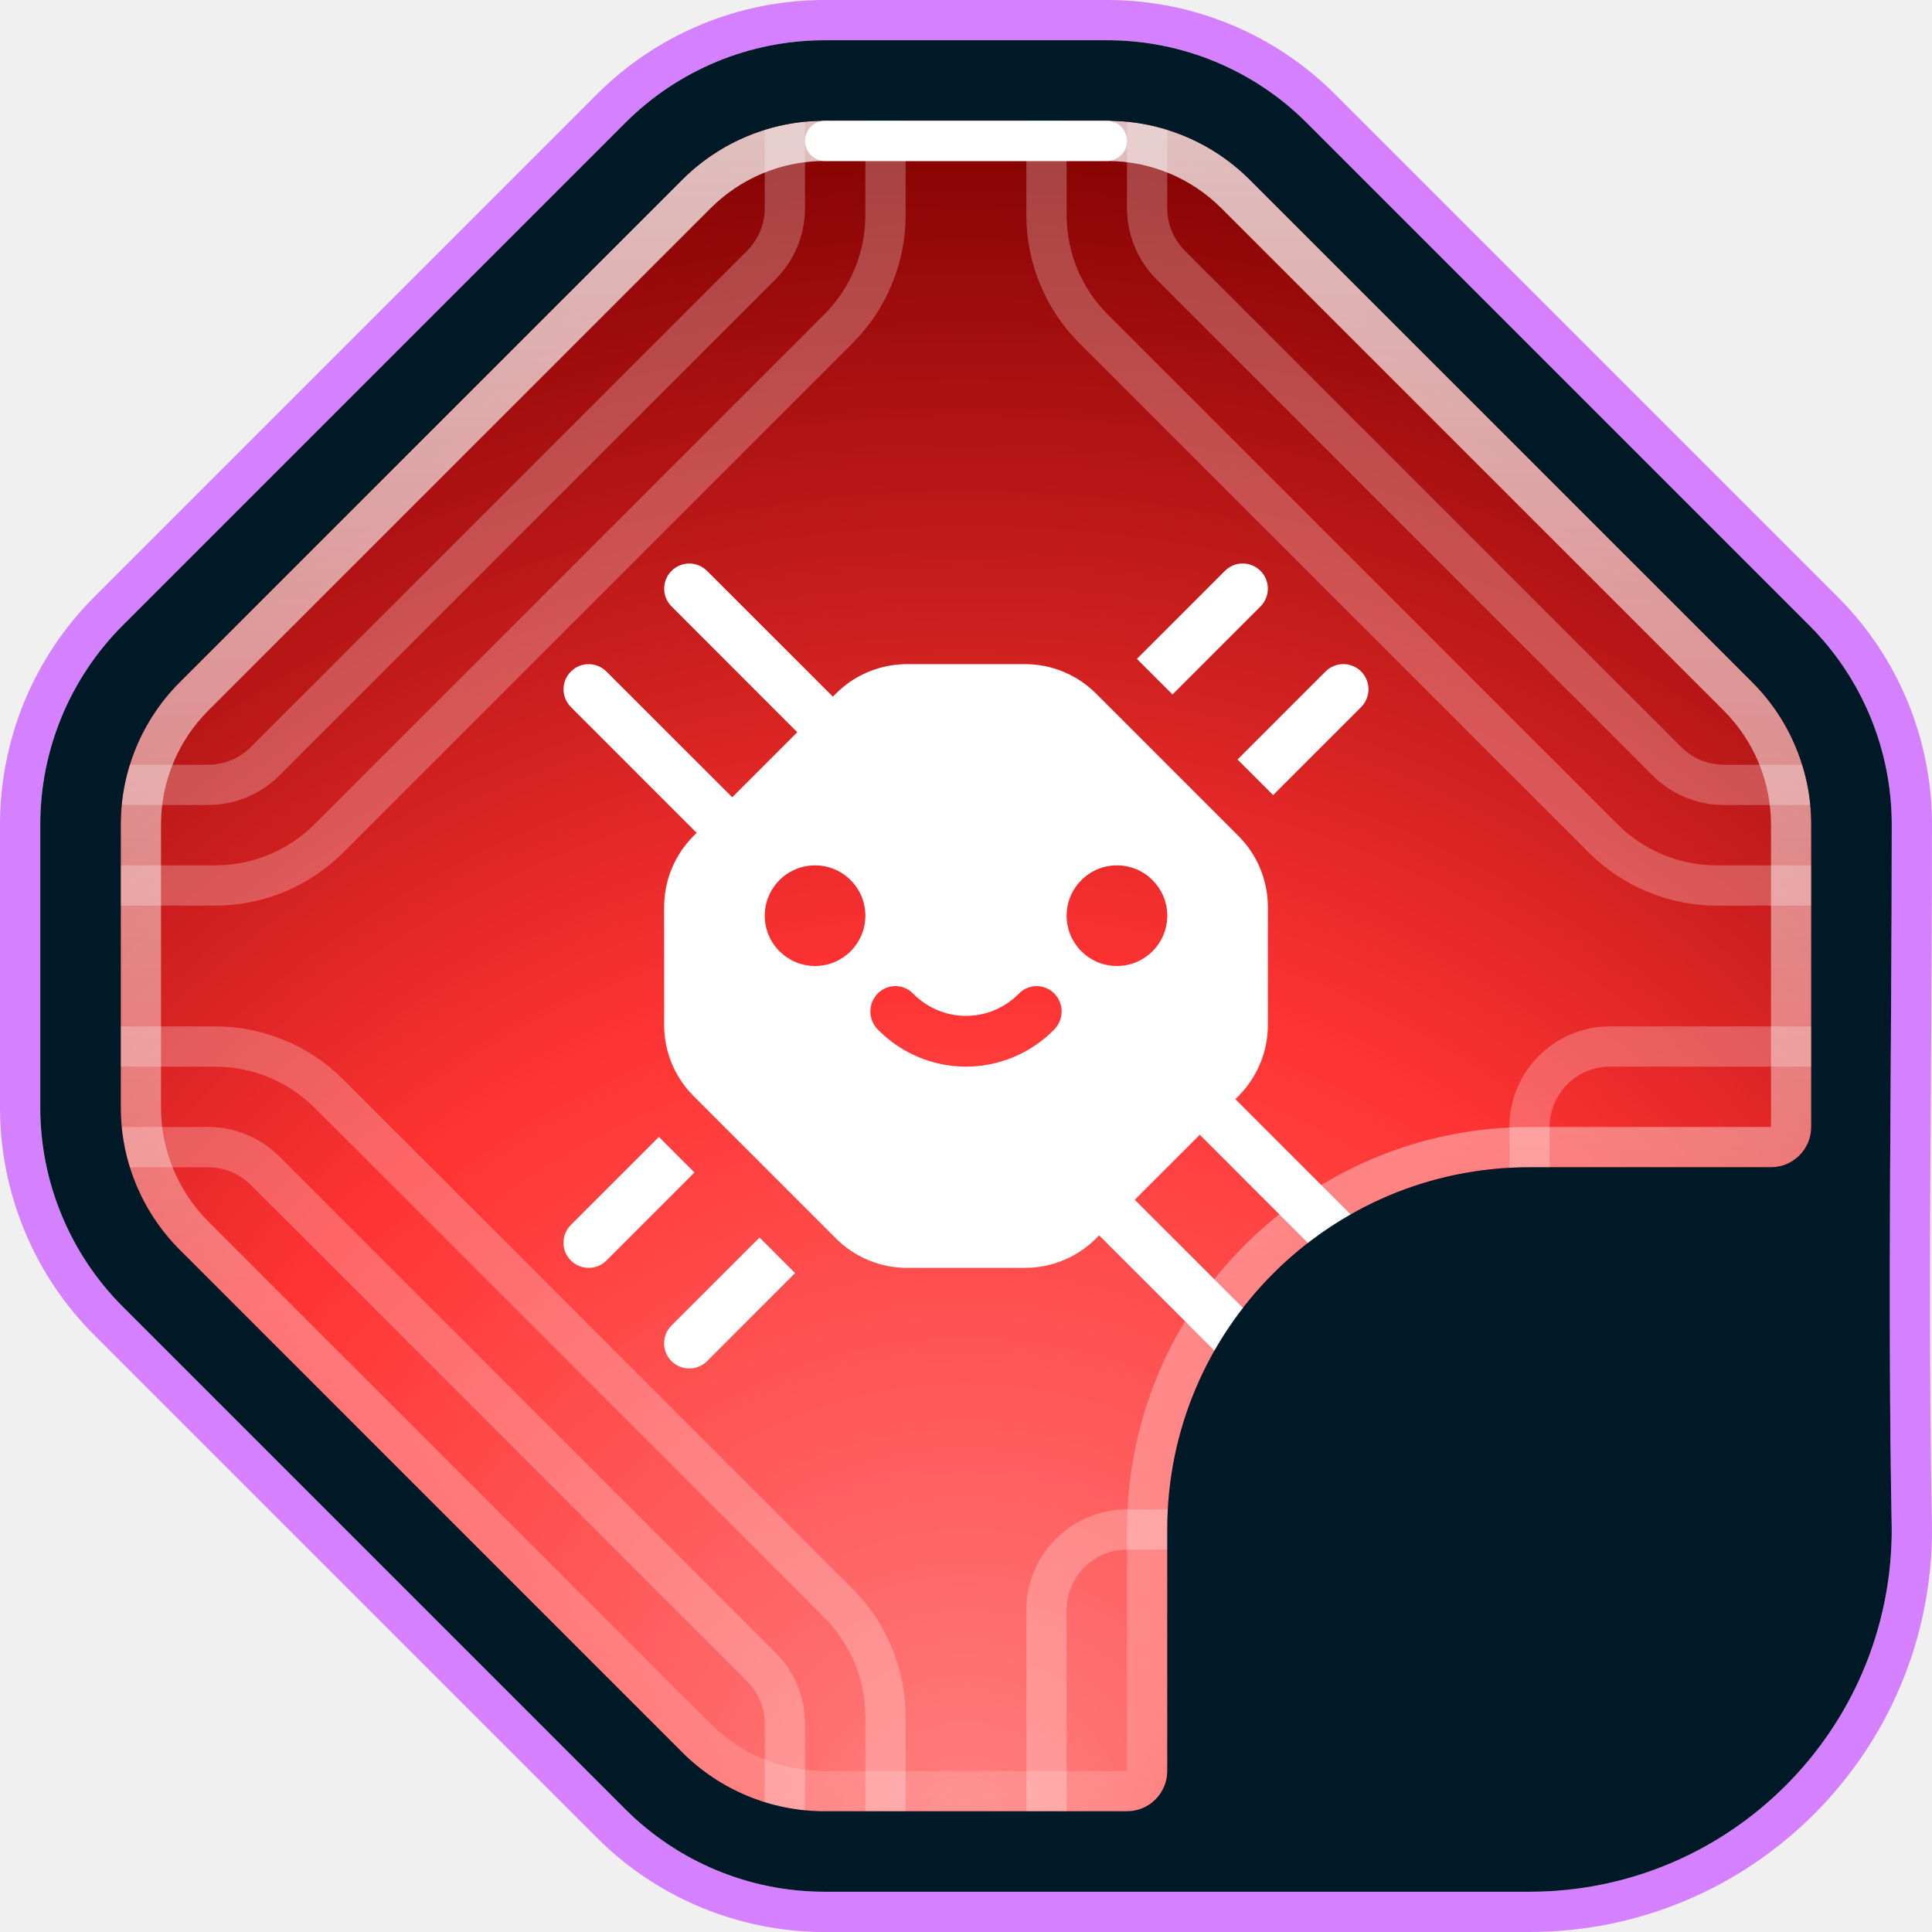
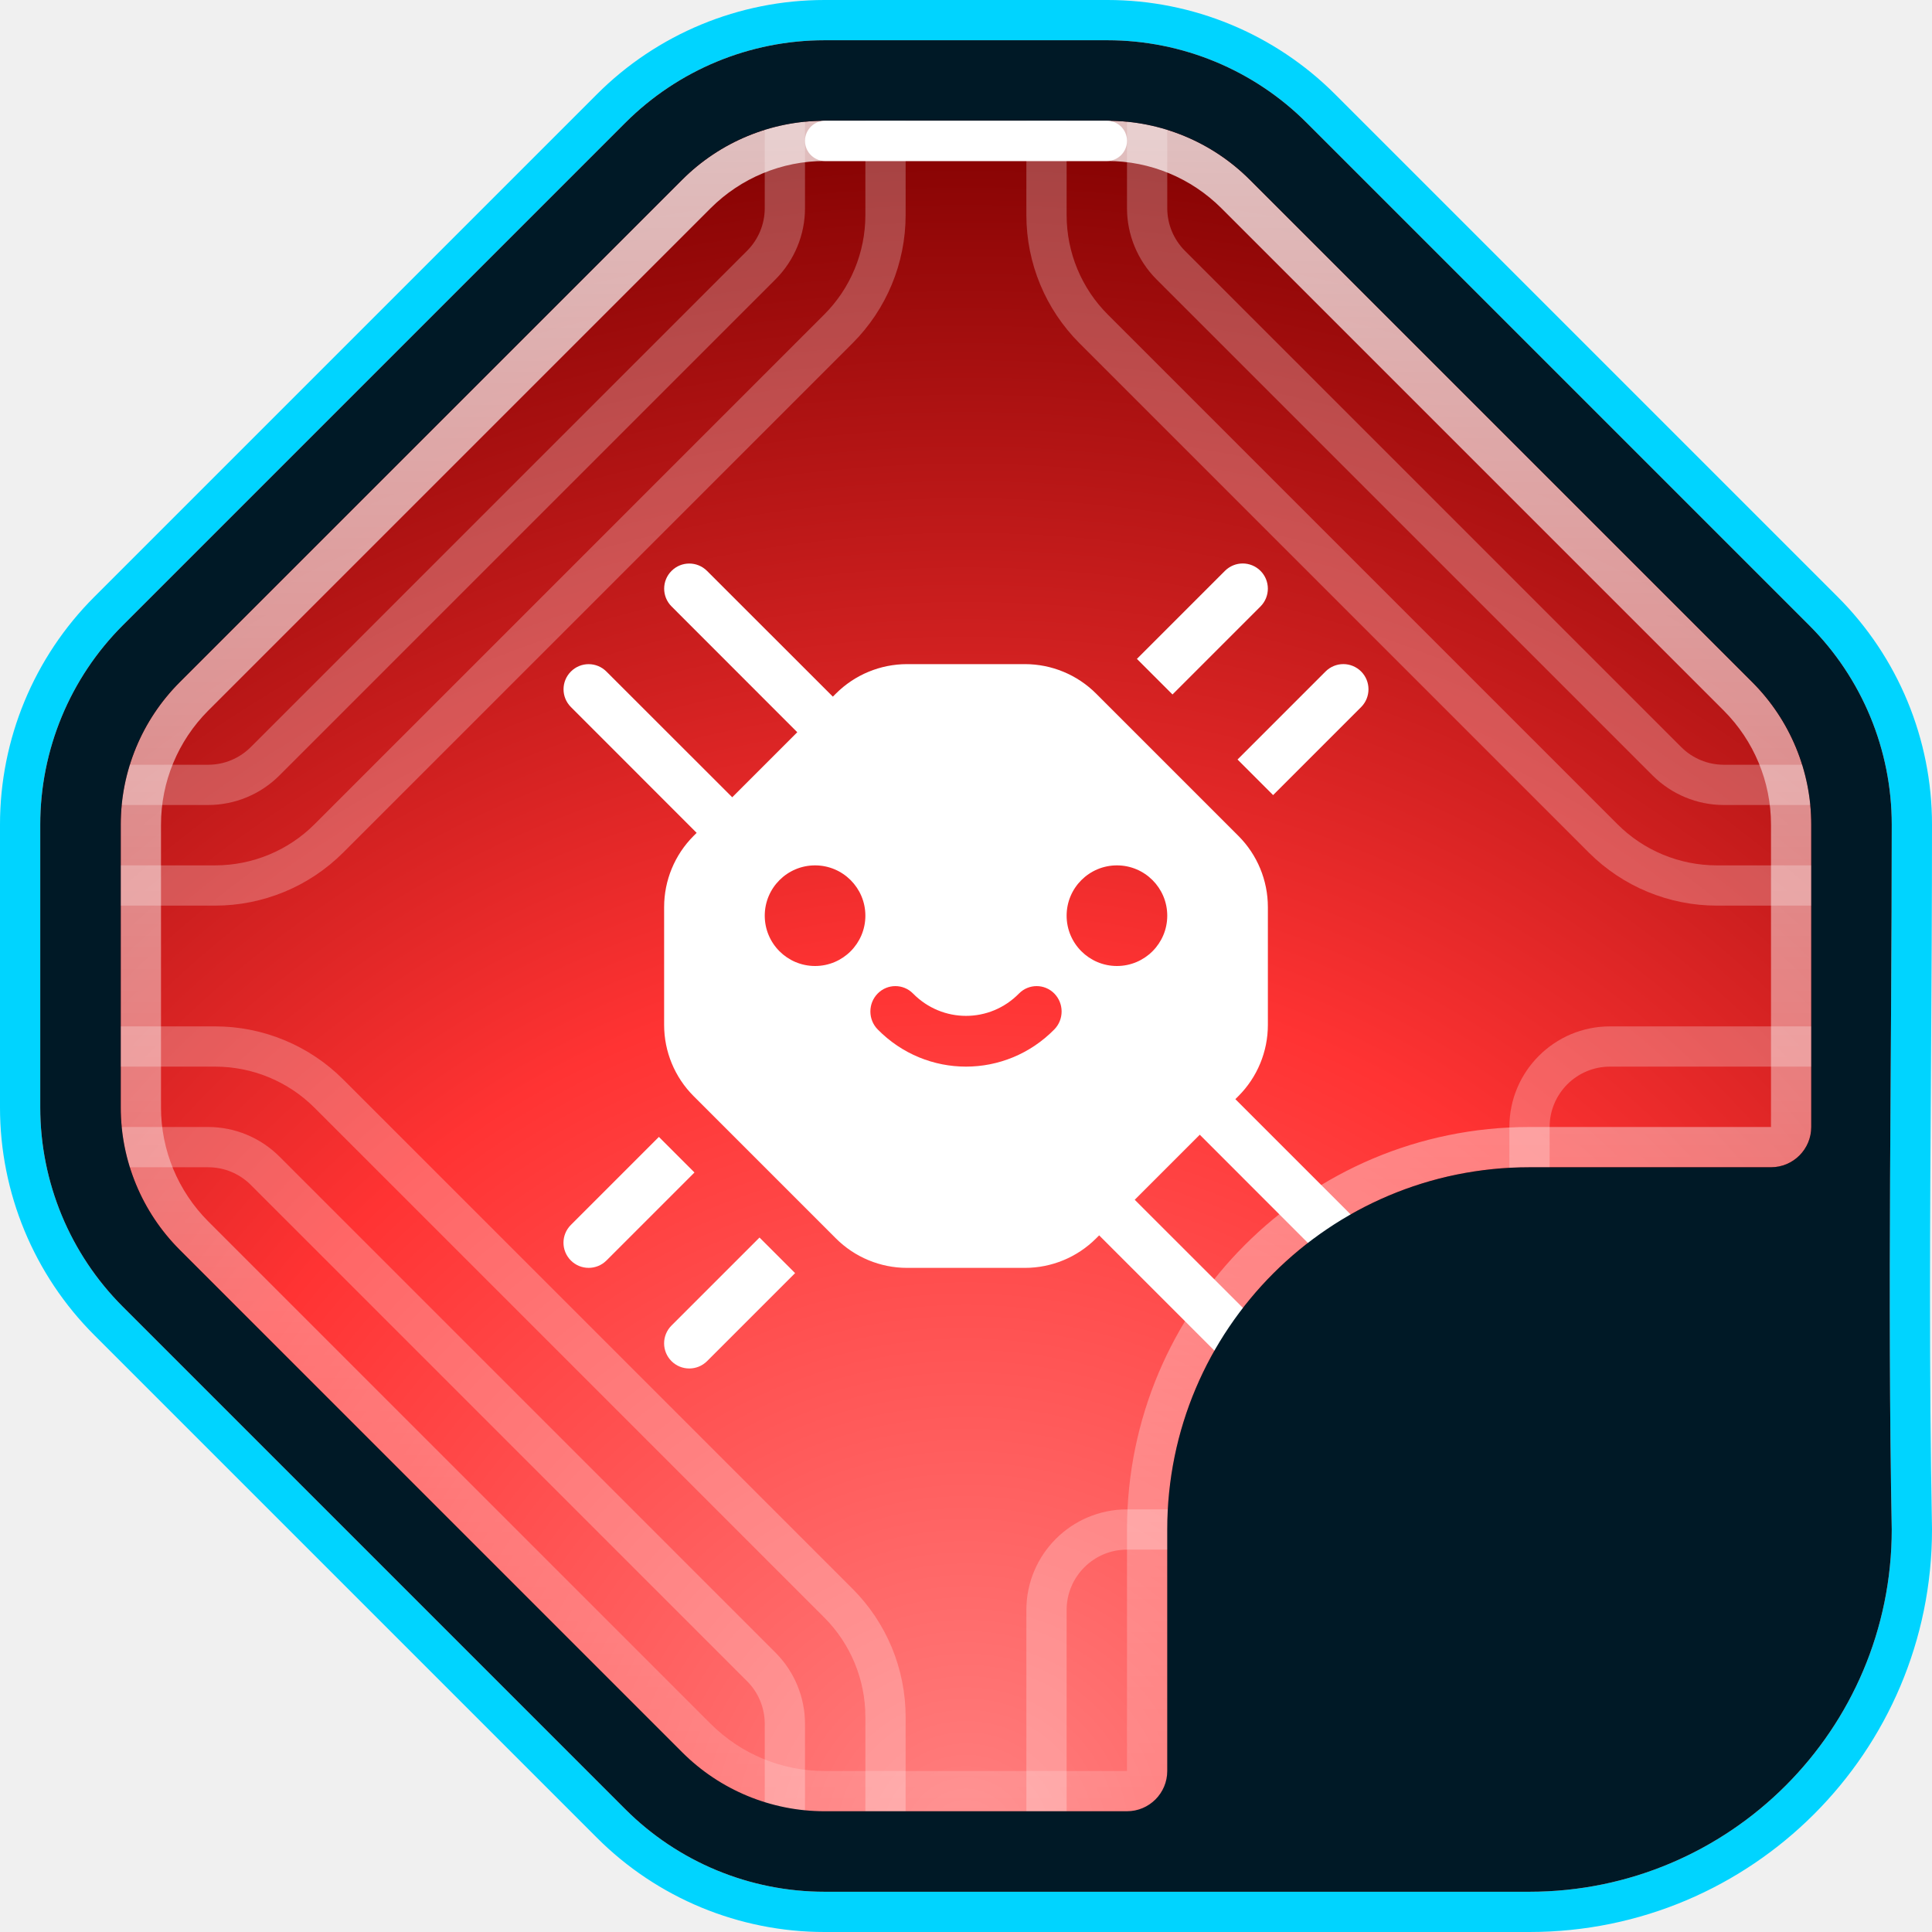
<svg xmlns="http://www.w3.org/2000/svg" width="24" height="24" viewBox="0 0 24 24" fill="none">
-   <path fill-rule="evenodd" clip-rule="evenodd" d="M24 19C24 21.761 21.761 24 19 24H10.243C9.182 24 8.164 23.579 7.414 22.828L1.172 16.586C0.421 15.836 0 14.818 0 13.757V10.243C0 9.182 0.421 8.164 1.172 7.414L7.414 1.172C8.164 0.421 9.182 0 10.243 0H13.757C14.818 0 15.836 0.421 16.586 1.172L22.828 7.414C23.579 8.164 24 9.182 24 10.243C24 11.222 23.994 12.198 23.988 13.173C23.975 15.116 23.963 17.052 24 18.991L24 19ZM23.5 19C23.463 17.055 23.475 15.108 23.488 13.161C23.494 12.188 23.5 11.215 23.5 10.243C23.5 9.314 23.131 8.424 22.475 7.768L16.232 1.525C15.576 0.869 14.686 0.5 13.757 0.5H10.243C9.314 0.5 8.424 0.869 7.768 1.525L1.525 7.768C0.869 8.424 0.5 9.314 0.5 10.243V13.757C0.5 14.686 0.869 15.576 1.525 16.232L7.768 22.475C8.424 23.131 9.314 23.5 10.243 23.5H19C21.485 23.5 23.5 21.485 23.5 19Z" fill="#D580FF" />
+   <path fill-rule="evenodd" clip-rule="evenodd" d="M24 19C24 21.761 21.761 24 19 24H10.243C9.182 24 8.164 23.579 7.414 22.828L1.172 16.586C0.421 15.836 0 14.818 0 13.757V10.243C0 9.182 0.421 8.164 1.172 7.414L7.414 1.172C8.164 0.421 9.182 0 10.243 0H13.757C14.818 0 15.836 0.421 16.586 1.172L22.828 7.414C23.579 8.164 24 9.182 24 10.243C24 11.222 23.994 12.198 23.988 13.173C23.975 15.116 23.963 17.052 24 18.991L24 19ZM23.5 19C23.463 17.055 23.475 15.108 23.488 13.161C23.494 12.188 23.5 11.215 23.5 10.243C23.5 9.314 23.131 8.424 22.475 7.768L16.232 1.525C15.576 0.869 14.686 0.5 13.757 0.5H10.243C9.314 0.5 8.424 0.869 7.768 1.525L1.525 7.768C0.869 8.424 0.5 9.314 0.5 10.243V13.757C0.5 14.686 0.869 15.576 1.525 16.232L7.768 22.475C8.424 23.131 9.314 23.5 10.243 23.5H19C21.485 23.5 23.5 21.485 23.5 19Z" fill="#00D4FF" />
  <path d="M8.121 1.879L1.879 8.121C1.316 8.684 1 9.447 1 10.243V13.757C1 14.553 1.316 15.316 1.879 15.879L8.121 22.121C8.684 22.684 9.447 23 10.243 23H13.757C14.553 23 15.316 22.684 15.879 22.121L22.121 15.879C22.684 15.316 23 14.553 23 13.757V10.243C23 9.447 22.684 8.684 22.121 8.121L15.879 1.879C15.316 1.316 14.553 1 13.757 1H10.243C9.447 1 8.684 1.316 8.121 1.879Z" fill="url(#paint0_radial_5308_27008)" />
  <path fill-rule="evenodd" clip-rule="evenodd" d="M10 1V2.586C10 2.917 9.868 3.235 9.634 3.47L3.47 9.634C3.235 9.868 2.917 10 2.586 10H1V9.5H2.586C2.785 9.5 2.975 9.421 3.116 9.28L9.28 3.116C9.421 2.975 9.5 2.785 9.5 2.586V1H10ZM14 1V2.586C14 2.917 14.132 3.235 14.366 3.47L20.53 9.634C20.765 9.868 21.083 10 21.414 10H23V9.5H21.414C21.215 9.5 21.024 9.421 20.884 9.28L14.72 3.116C14.579 2.975 14.5 2.785 14.5 2.586V1H14ZM10 21.414V23H9.5V21.414C9.5 21.215 9.421 21.024 9.28 20.884L3.116 14.72C2.975 14.579 2.785 14.5 2.586 14.5H1V14H2.586C2.917 14 3.235 14.132 3.47 14.366L9.634 20.53C9.868 20.765 10 21.083 10 21.414ZM11.25 1V2.672C11.25 3.268 11.013 3.841 10.591 4.263L4.263 10.591C3.841 11.013 3.268 11.25 2.672 11.25H1V10.75H2.672C3.136 10.75 3.581 10.566 3.909 10.237L10.237 3.909C10.566 3.581 10.75 3.136 10.75 2.672V1H11.25ZM12.75 2.672V1H13.25V2.672C13.25 3.136 13.434 3.581 13.763 3.909L20.091 10.237C20.419 10.566 20.864 10.75 21.328 10.75H23V11.25H21.328C20.732 11.25 20.159 11.013 19.737 10.591L13.409 4.263C12.987 3.841 12.75 3.268 12.75 2.672ZM11.25 23V21.328C11.25 20.732 11.013 20.159 10.591 19.737L4.263 13.409C3.841 12.987 3.268 12.75 2.672 12.75H1V13.25H2.672C3.136 13.25 3.581 13.434 3.909 13.763L10.237 20.091C10.566 20.419 10.75 20.864 10.75 21.328V23H11.25ZM12.75 20V23H13.25V20C13.25 19.586 13.586 19.25 14 19.25H15V18.75H14C13.31 18.75 12.75 19.31 12.75 20ZM20 12.75C19.31 12.75 18.75 13.31 18.75 14V15H19.25V14C19.25 13.586 19.586 13.25 20 13.25H23V12.75H20Z" fill="white" fill-opacity="0.25" />
  <path fill-rule="evenodd" clip-rule="evenodd" d="M10.243 2C9.712 2 9.204 2.211 8.828 2.586L2.586 8.828C2.211 9.204 2 9.712 2 10.243V13.757C2 14.288 2.211 14.796 2.586 15.172L8.828 21.414C9.204 21.789 9.712 22 10.243 22H14V19C14 16.239 16.239 14 19 14H22V10.243C22 9.712 21.789 9.204 21.414 8.828L15.172 2.586C14.796 2.211 14.288 2 13.757 2H10.243ZM10.243 1.5C9.58 1.5 8.944 1.763 8.475 2.232L2.232 8.475C1.763 8.944 1.5 9.58 1.5 10.243V13.757C1.5 14.42 1.763 15.056 2.232 15.525L8.475 21.768C8.944 22.237 9.58 22.5 10.243 22.5H14C14.276 22.5 14.5 22.276 14.5 22V19C14.5 16.515 16.515 14.5 19 14.5H22C22.276 14.5 22.5 14.276 22.5 14V10.243C22.5 9.58 22.237 8.944 21.768 8.475L15.525 2.232C15.056 1.763 14.42 1.5 13.757 1.5H10.243Z" fill="url(#paint1_linear_5308_27008)" />
  <path d="M15.659 7.533L14.565 8.627L14.123 8.185L15.216 7.092C15.339 6.969 15.536 6.969 15.659 7.092C15.78 7.214 15.78 7.411 15.659 7.533Z" fill="white" />
  <path fill-rule="evenodd" clip-rule="evenodd" d="M8.342 7.092C8.464 6.97 8.661 6.97 8.783 7.092L10.346 8.654L10.384 8.616C10.618 8.382 10.936 8.25 11.268 8.25H12.732C13.064 8.25 13.382 8.382 13.616 8.616L15.384 10.384C15.618 10.618 15.75 10.936 15.75 11.268V12.732C15.75 13.064 15.618 13.382 15.384 13.616L15.346 13.654L16.908 15.216C17.03 15.339 17.03 15.536 16.908 15.659C16.786 15.78 16.588 15.78 16.466 15.659L14.904 14.096L14.096 14.904L15.659 16.466C15.78 16.588 15.78 16.786 15.659 16.908C15.536 17.03 15.339 17.03 15.216 16.908L13.654 15.346L13.616 15.384C13.382 15.618 13.064 15.75 12.732 15.75H11.268C10.936 15.75 10.618 15.618 10.384 15.384L8.616 13.616C8.382 13.382 8.25 13.064 8.25 12.732V11.268C8.25 10.936 8.382 10.618 8.616 10.384L8.654 10.346L7.092 8.783C6.97 8.661 6.97 8.464 7.092 8.342C7.214 8.22 7.411 8.22 7.533 8.342L9.096 9.904L9.904 9.096L8.342 7.533C8.22 7.411 8.22 7.214 8.342 7.092ZM10.125 12C10.47 12 10.75 11.72 10.75 11.375C10.75 11.03 10.47 10.75 10.125 10.75C9.78 10.75 9.5 11.03 9.5 11.375C9.5 11.72 9.78 12 10.125 12ZM14.5 11.375C14.5 11.72 14.22 12 13.875 12C13.53 12 13.25 11.72 13.25 11.375C13.25 11.03 13.53 10.75 13.875 10.75C14.22 10.75 14.5 11.03 14.5 11.375ZM10.903 12.342C11.024 12.219 11.221 12.219 11.342 12.342C11.706 12.712 12.295 12.712 12.658 12.342C12.779 12.219 12.976 12.219 13.097 12.342C13.218 12.465 13.218 12.665 13.097 12.788C12.491 13.404 11.509 13.404 10.903 12.788C10.782 12.665 10.782 12.465 10.903 12.342Z" fill="white" />
  <path d="M9.435 15.373L8.342 16.466C8.219 16.589 8.219 16.786 8.342 16.909C8.464 17.03 8.661 17.03 8.783 16.909L9.877 15.815L9.435 15.373Z" fill="white" />
  <path d="M8.185 14.123L7.092 15.216C6.969 15.339 6.969 15.536 7.092 15.659C7.214 15.78 7.411 15.78 7.533 15.659L8.627 14.565L8.185 14.123Z" fill="white" />
  <path d="M16.909 8.783L15.815 9.877L15.373 9.435L16.466 8.342C16.589 8.219 16.786 8.219 16.909 8.342C17.03 8.464 17.03 8.661 16.909 8.783Z" fill="white" />
  <path fill-rule="evenodd" clip-rule="evenodd" d="M10.243 23.5C9.314 23.5 8.424 23.131 7.768 22.475L1.525 16.232C0.869 15.576 0.5 14.686 0.5 13.757V10.243C0.5 9.314 0.869 8.424 1.525 7.768L7.768 1.525C8.424 0.869 9.314 0.5 10.243 0.5H13.757C14.686 0.5 15.576 0.869 16.232 1.525L22.475 7.768C23.131 8.424 23.5 9.314 23.5 10.243C23.5 13.161 23.445 16.083 23.5 19C23.5 21.485 21.485 23.5 19 23.5C15.979 23.5 13.28 23.5 10.243 23.5ZM8.475 2.232C8.944 1.763 9.58 1.5 10.243 1.5H13.757C14.42 1.5 15.056 1.763 15.525 2.232L21.768 8.475C22.237 8.944 22.5 9.58 22.5 10.243V14C22.5 14.276 22.276 14.5 22 14.5H19C16.515 14.5 14.5 16.515 14.5 19V22C14.5 22.276 14.276 22.5 14 22.5H10.243C9.58 22.5 8.944 22.237 8.475 21.768L2.232 15.525C1.763 15.056 1.5 14.42 1.5 13.757V10.243C1.5 9.58 1.763 8.944 2.232 8.475L8.475 2.232Z" fill="#001926" />
  <rect x="10" y="1.5" width="4" height="0.5" rx="0.25" fill="white" />
  <defs>
    <radialGradient id="paint0_radial_5308_27008" cx="0" cy="0" r="1" gradientUnits="userSpaceOnUse" gradientTransform="translate(12 23) rotate(-90) scale(22)">
      <stop stop-color="#FF8080" />
      <stop offset="0.496" stop-color="#FF3333" />
      <stop offset="1" stop-color="#800000" />
    </radialGradient>
    <linearGradient id="paint1_linear_5308_27008" x1="12" y1="1.5" x2="12" y2="22.5" gradientUnits="userSpaceOnUse">
      <stop stop-color="white" stop-opacity="0.75" />
      <stop offset="1" stop-color="white" stop-opacity="0.15" />
    </linearGradient>
  </defs>
</svg>
